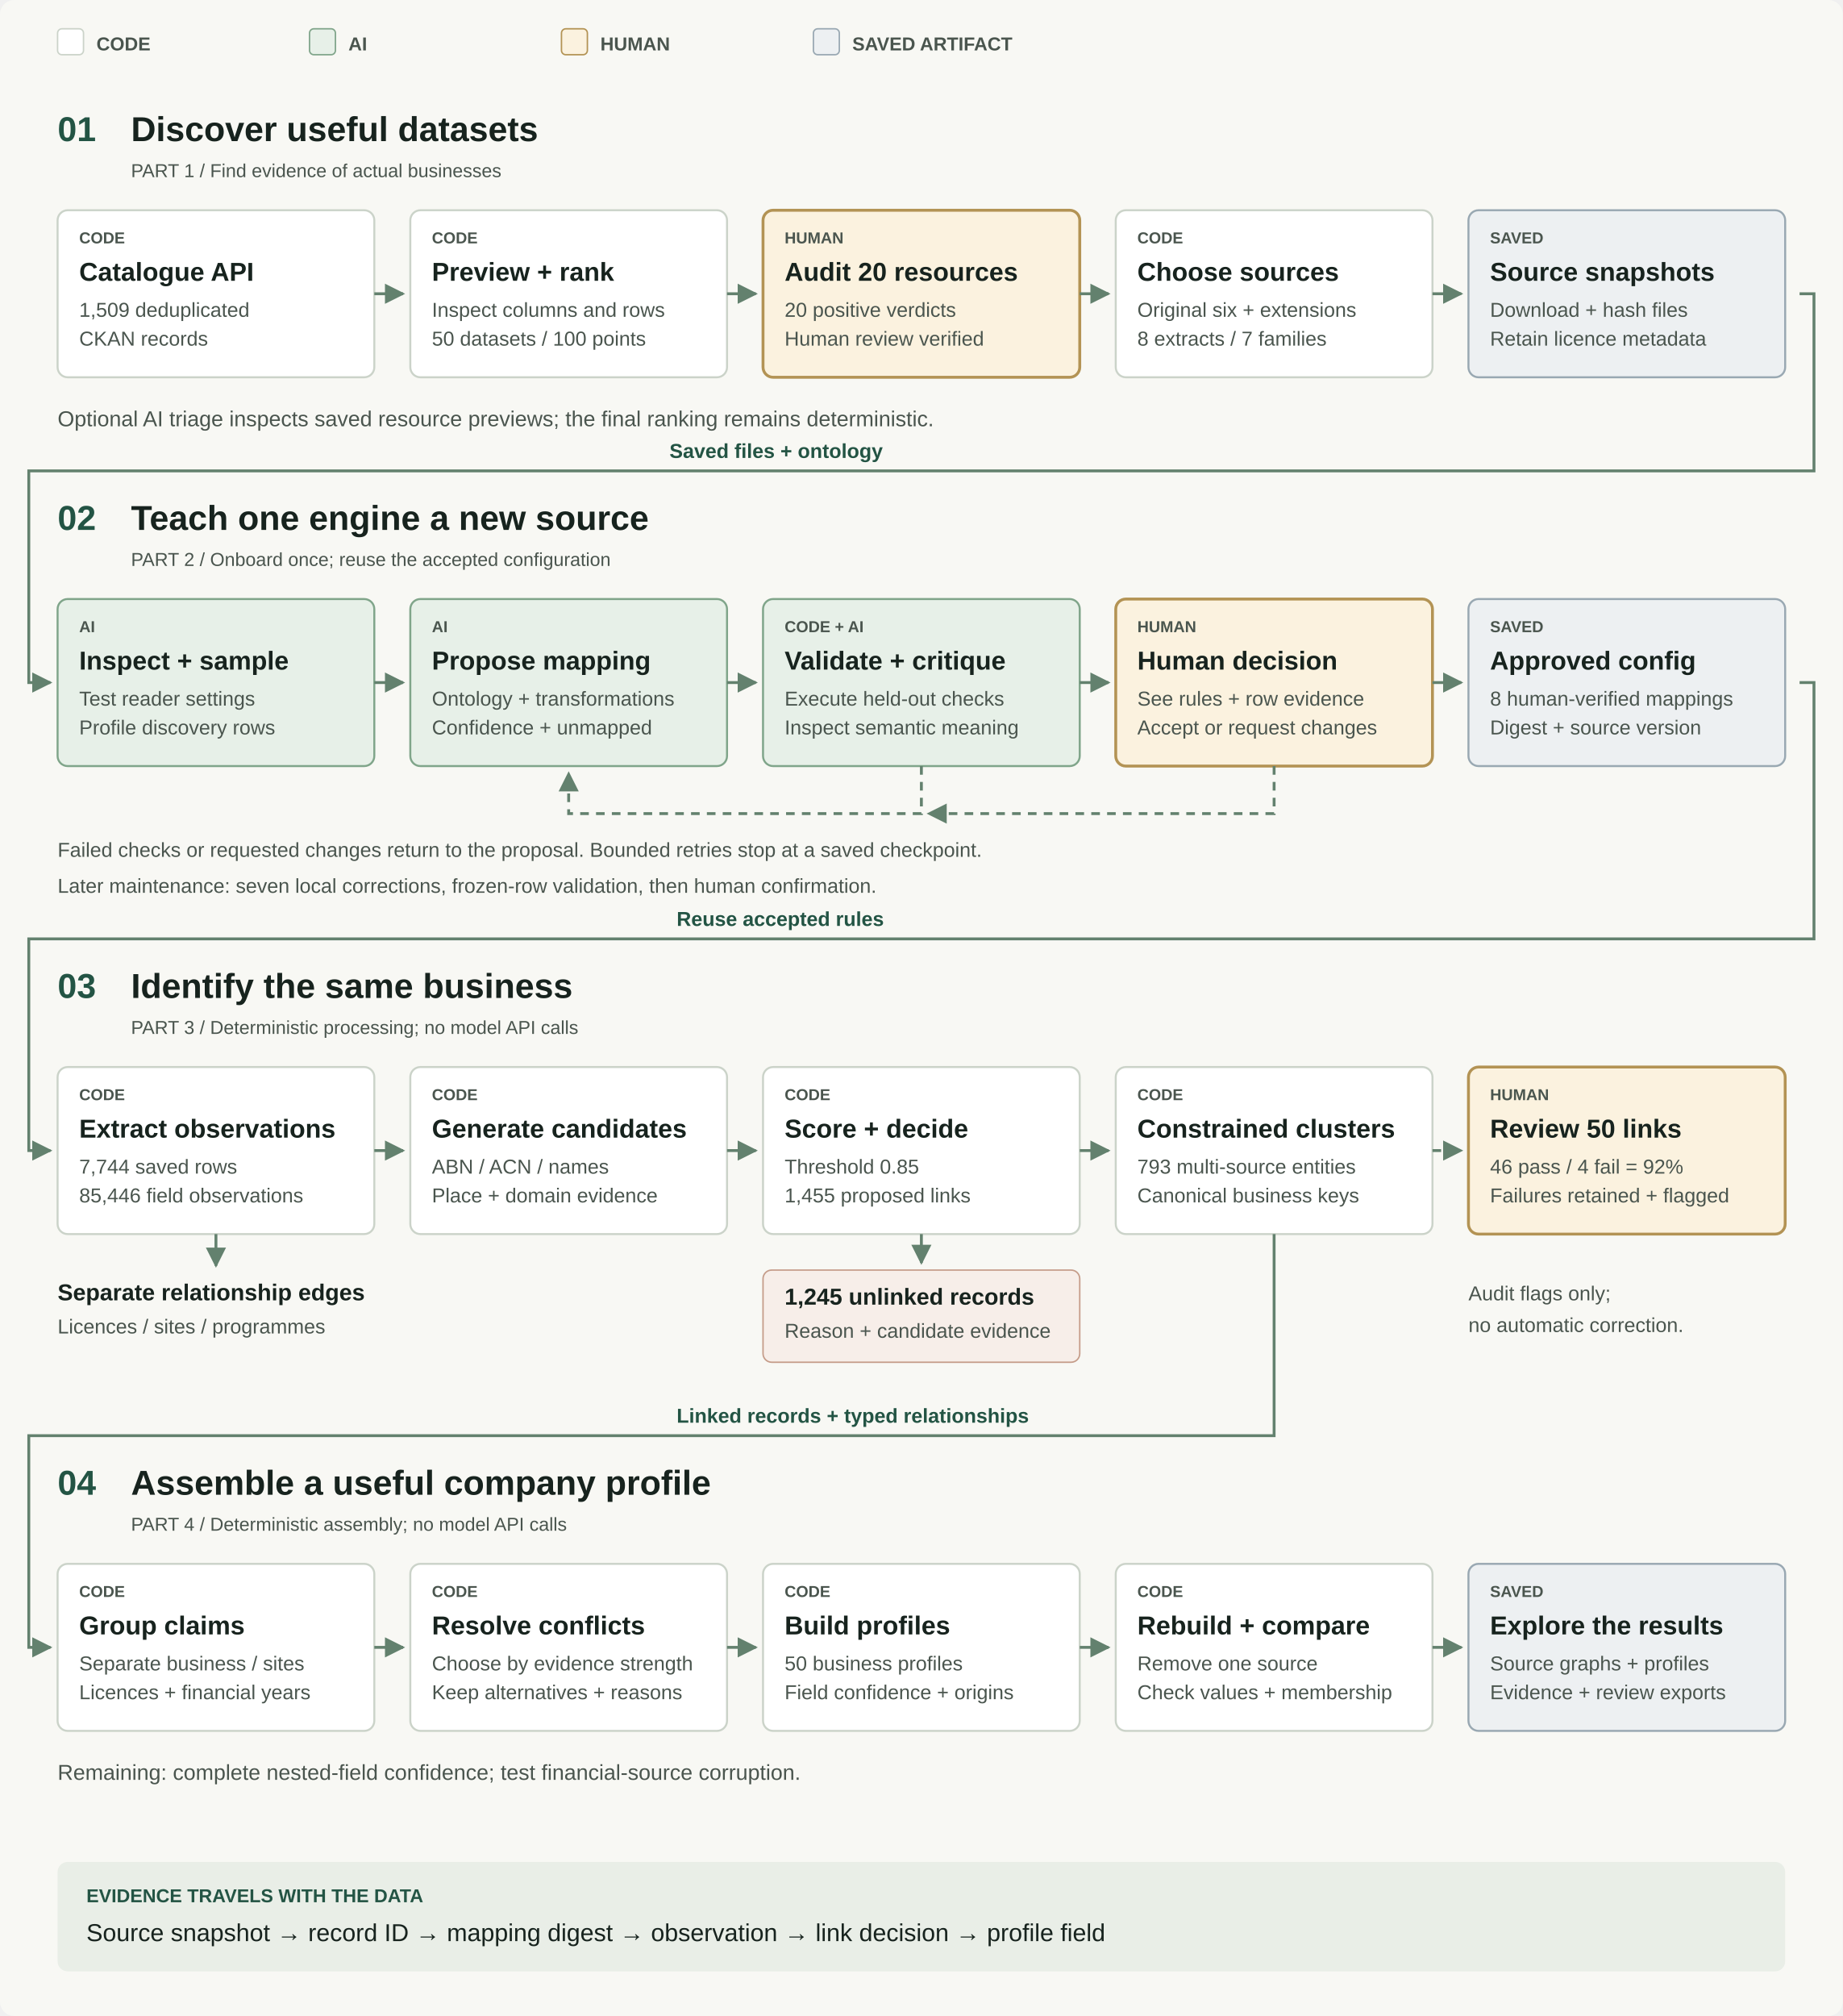
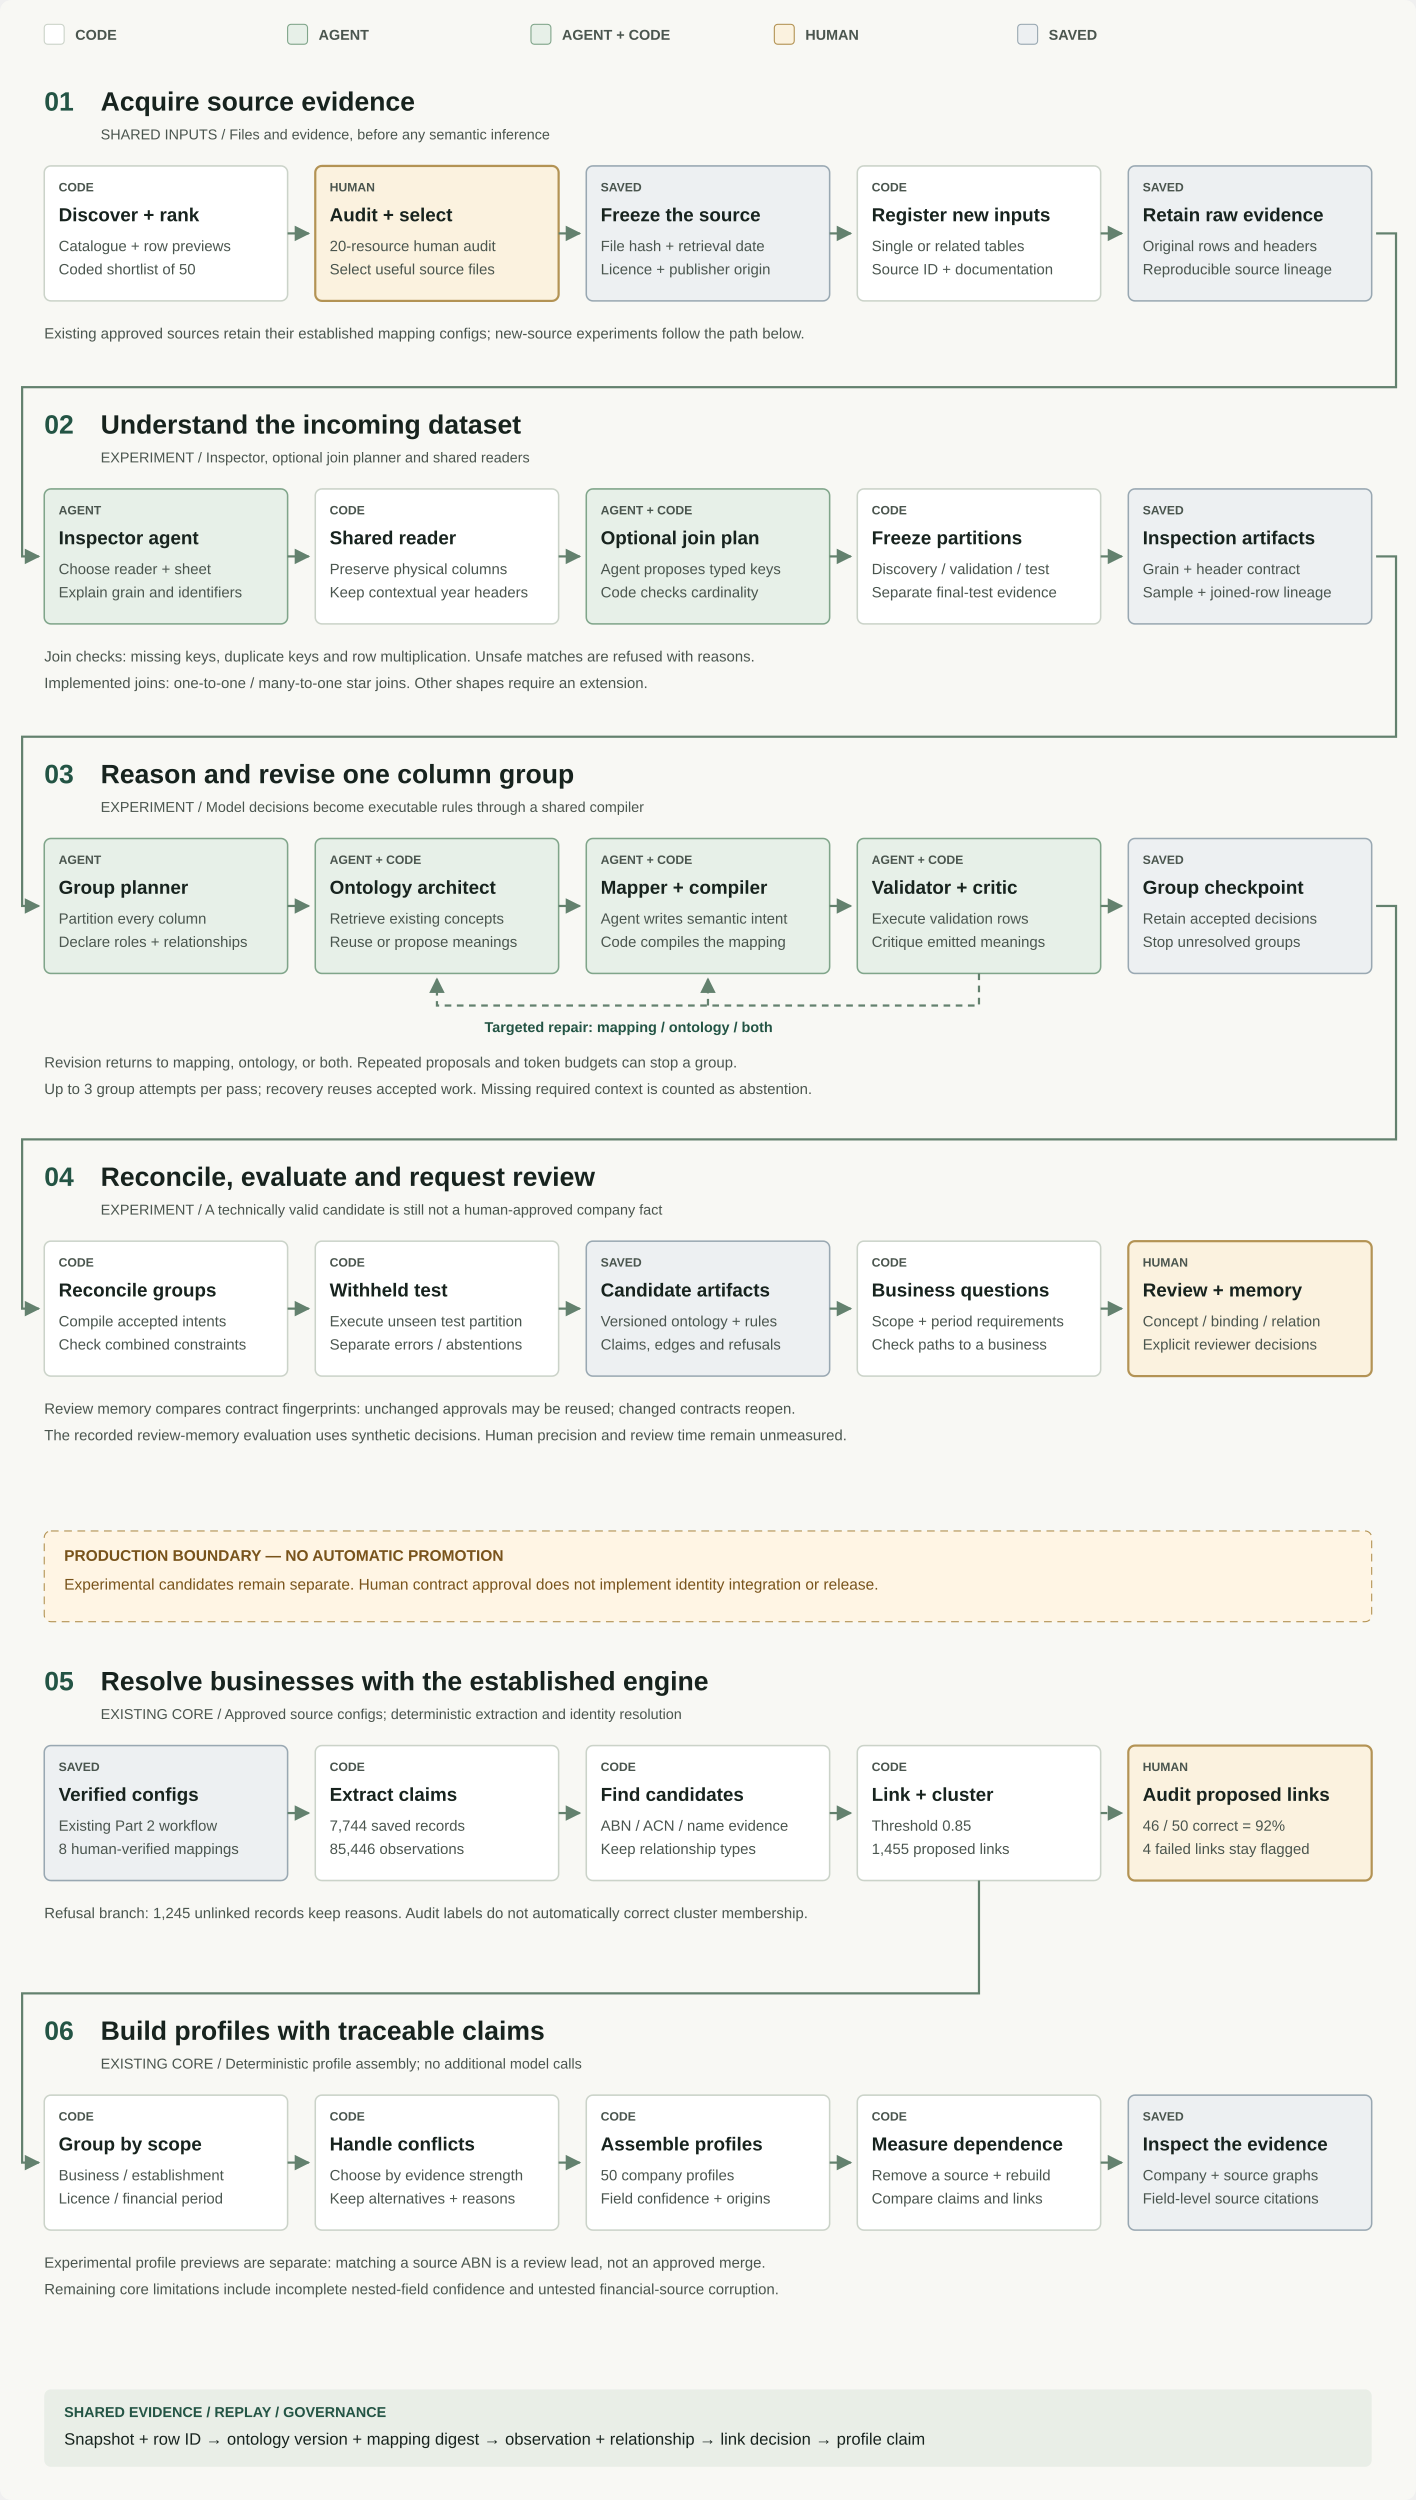
- <svg xmlns="http://www.w3.org/2000/svg" viewBox="0 0 1280 1400" role="img" aria-labelledby="arch-title arch-desc" font-family="Arial, sans-serif">
+ <svg xmlns="http://www.w3.org/2000/svg" viewBox="0 0 1280 2260" role="img" aria-labelledby="arch-title arch-desc" font-family="Arial, sans-serif">
  <defs>
-     <marker id="arrow" viewBox="0 0 10 10" refX="9" refY="5" markerWidth="7" markerHeight="7" orient="auto-start-reverse">
+     <marker id="architecture-arrow" viewBox="0 0 10 10" refX="9" refY="5" markerWidth="7" markerHeight="7" orient="auto">
      <path d="M 0 0 L 10 5 L 0 10 z" fill="#63816e" />
    </marker>
  </defs>
-   <rect width="1280" height="1400" rx="10" fill="#f8f8f4" />
-   <rect x="40" y="20" width="18" height="18" rx="3" fill="#ffffff" stroke="#cbd3c9" />
-   <text x="67" y="35" font-size="13" font-weight="600" fill="#4a554e">CODE</text>
-   <rect x="215" y="20" width="18" height="18" rx="3" fill="#e7f0e8" stroke="#80a58a" />
-   <text x="242" y="35" font-size="13" font-weight="600" fill="#4a554e">AI</text>
-   <rect x="390" y="20" width="18" height="18" rx="3" fill="#fbf2df" stroke="#b39354" />
-   <text x="417" y="35" font-size="13" font-weight="600" fill="#4a554e">HUMAN</text>
-   <rect x="565" y="20" width="18" height="18" rx="3" fill="#edf0f2" stroke="#99a8b2" />
-   <text x="592" y="35" font-size="13" font-weight="600" fill="#4a554e">SAVED ARTIFACT</text>
-   <text x="40" y="98" font-size="24" font-weight="700" fill="#235444">01</text>
-   <text x="91" y="98" font-size="24" font-weight="700" fill="#17231e">Discover useful datasets</text>
-   <text x="91" y="123" font-size="13" font-weight="400" fill="#4a554e">PART 1 / Find evidence of actual businesses</text>
-   <a href="/?part=discovery" aria-label="Catalogue API">
-     <g>
-       <rect x="40" y="146" width="220" height="116" rx="7" fill="#ffffff" stroke="#cbd3c9" stroke-width="1.4" />
-       <text x="55" y="169" font-size="11" font-weight="700" fill="#4a554e">CODE</text>
-       <text x="55" y="195" font-size="18" font-weight="700" fill="#17231e">Catalogue API</text>
-       <text x="55" y="220" font-size="14" font-weight="400" fill="#4a554e">1,509 deduplicated</text>
-       <text x="55" y="240" font-size="14" font-weight="400" fill="#4a554e">CKAN records</text>
-     </g>
-   </a>
-   <path d="M 260 204 H 280" fill="none" stroke="#63816e" stroke-width="2" marker-end="url(#arrow)" />
-   <a href="/?part=discovery" aria-label="Preview + rank">
-     <g>
-       <rect x="285" y="146" width="220" height="116" rx="7" fill="#ffffff" stroke="#cbd3c9" stroke-width="1.4" />
-       <text x="300" y="169" font-size="11" font-weight="700" fill="#4a554e">CODE</text>
-       <text x="300" y="195" font-size="18" font-weight="700" fill="#17231e">Preview + rank</text>
-       <text x="300" y="220" font-size="14" font-weight="400" fill="#4a554e">Inspect columns and rows</text>
-       <text x="300" y="240" font-size="14" font-weight="400" fill="#4a554e">50 datasets / 100 points</text>
-     </g>
-   </a>
-   <path d="M 505 204 H 525" fill="none" stroke="#63816e" stroke-width="2" marker-end="url(#arrow)" />
-   <a href="/?part=discovery" aria-label="Audit 20 resources">
-     <g>
-       <rect x="530" y="146" width="220" height="116" rx="7" fill="#fbf2df" stroke="#b39354" stroke-width="2" />
-       <text x="545" y="169" font-size="11" font-weight="700" fill="#4a554e">HUMAN</text>
-       <text x="545" y="195" font-size="18" font-weight="700" fill="#17231e">Audit 20 resources</text>
-       <text x="545" y="220" font-size="14" font-weight="400" fill="#4a554e">20 positive verdicts</text>
-       <text x="545" y="240" font-size="14" font-weight="400" fill="#4a554e">Human review verified</text>
-     </g>
-   </a>
-   <path d="M 750 204 H 770" fill="none" stroke="#63816e" stroke-width="2" marker-end="url(#arrow)" />
-   <a href="/?part=discovery" aria-label="Choose sources">
-     <g>
-       <rect x="775" y="146" width="220" height="116" rx="7" fill="#ffffff" stroke="#cbd3c9" stroke-width="1.4" />
-       <text x="790" y="169" font-size="11" font-weight="700" fill="#4a554e">CODE</text>
-       <text x="790" y="195" font-size="18" font-weight="700" fill="#17231e">Choose sources</text>
-       <text x="790" y="220" font-size="14" font-weight="400" fill="#4a554e">Original six + extensions</text>
-       <text x="790" y="240" font-size="14" font-weight="400" fill="#4a554e">8 extracts / 7 families</text>
-     </g>
-   </a>
-   <path d="M 995 204 H 1015" fill="none" stroke="#63816e" stroke-width="2" marker-end="url(#arrow)" />
-   <a href="/?part=discovery" aria-label="Source snapshots">
-     <g>
-       <rect x="1020" y="146" width="220" height="116" rx="7" fill="#edf0f2" stroke="#99a8b2" stroke-width="1.4" />
-       <text x="1035" y="169" font-size="11" font-weight="700" fill="#4a554e">SAVED</text>
-       <text x="1035" y="195" font-size="18" font-weight="700" fill="#17231e">Source snapshots</text>
-       <text x="1035" y="220" font-size="14" font-weight="400" fill="#4a554e">Download + hash files</text>
-       <text x="1035" y="240" font-size="14" font-weight="400" fill="#4a554e">Retain licence metadata</text>
-     </g>
-   </a>
-   <text x="40" y="296" font-size="15" font-weight="400" fill="#4a554e">Optional AI triage inspects saved resource previews; the final ranking remains deterministic.</text>
-   <path d="M 1250 204 H 1260 V 327 H 20 V 474 H 35" fill="none" stroke="#63816e" stroke-width="2" marker-end="url(#arrow)" />
-   <text x="465" y="318" font-size="14" font-weight="600" fill="#235444">Saved files + ontology</text>
-   <text x="40" y="368" font-size="24" font-weight="700" fill="#235444">02</text>
-   <text x="91" y="368" font-size="24" font-weight="700" fill="#17231e">Teach one engine a new source</text>
-   <text x="91" y="393" font-size="13" font-weight="400" fill="#4a554e">PART 2 / Onboard once; reuse the accepted configuration</text>
-   <a href="/?part=mapping" aria-label="Inspect + sample">
-     <g>
-       <rect x="40" y="416" width="220" height="116" rx="7" fill="#e7f0e8" stroke="#80a58a" stroke-width="1.4" />
-       <text x="55" y="439" font-size="11" font-weight="700" fill="#4a554e">AI</text>
-       <text x="55" y="465" font-size="18" font-weight="700" fill="#17231e">Inspect + sample</text>
-       <text x="55" y="490" font-size="14" font-weight="400" fill="#4a554e">Test reader settings</text>
-       <text x="55" y="510" font-size="14" font-weight="400" fill="#4a554e">Profile discovery rows</text>
-     </g>
-   </a>
-   <path d="M 260 474 H 280" fill="none" stroke="#63816e" stroke-width="2" marker-end="url(#arrow)" />
-   <a href="/?part=mapping" aria-label="Propose mapping">
-     <g>
-       <rect x="285" y="416" width="220" height="116" rx="7" fill="#e7f0e8" stroke="#80a58a" stroke-width="1.4" />
-       <text x="300" y="439" font-size="11" font-weight="700" fill="#4a554e">AI</text>
-       <text x="300" y="465" font-size="18" font-weight="700" fill="#17231e">Propose mapping</text>
-       <text x="300" y="490" font-size="14" font-weight="400" fill="#4a554e">Ontology + transformations</text>
-       <text x="300" y="510" font-size="14" font-weight="400" fill="#4a554e">Confidence + unmapped</text>
-     </g>
-   </a>
-   <path d="M 505 474 H 525" fill="none" stroke="#63816e" stroke-width="2" marker-end="url(#arrow)" />
-   <a href="/?part=mapping" aria-label="Validate + critique">
-     <g>
-       <rect x="530" y="416" width="220" height="116" rx="7" fill="#e7f0e8" stroke="#80a58a" stroke-width="1.4" />
-       <text x="545" y="439" font-size="11" font-weight="700" fill="#4a554e">CODE + AI</text>
-       <text x="545" y="465" font-size="18" font-weight="700" fill="#17231e">Validate + critique</text>
-       <text x="545" y="490" font-size="14" font-weight="400" fill="#4a554e">Execute held-out checks</text>
-       <text x="545" y="510" font-size="14" font-weight="400" fill="#4a554e">Inspect semantic meaning</text>
-     </g>
-   </a>
-   <path d="M 750 474 H 770" fill="none" stroke="#63816e" stroke-width="2" marker-end="url(#arrow)" />
-   <a href="/?part=mapping" aria-label="Human decision">
-     <g>
-       <rect x="775" y="416" width="220" height="116" rx="7" fill="#fbf2df" stroke="#b39354" stroke-width="2" />
-       <text x="790" y="439" font-size="11" font-weight="700" fill="#4a554e">HUMAN</text>
-       <text x="790" y="465" font-size="18" font-weight="700" fill="#17231e">Human decision</text>
-       <text x="790" y="490" font-size="14" font-weight="400" fill="#4a554e">See rules + row evidence</text>
-       <text x="790" y="510" font-size="14" font-weight="400" fill="#4a554e">Accept or request changes</text>
-     </g>
-   </a>
-   <path d="M 995 474 H 1015" fill="none" stroke="#63816e" stroke-width="2" marker-end="url(#arrow)" />
-   <a href="/?part=mapping" aria-label="Approved config">
-     <g>
-       <rect x="1020" y="416" width="220" height="116" rx="7" fill="#edf0f2" stroke="#99a8b2" stroke-width="1.4" />
-       <text x="1035" y="439" font-size="11" font-weight="700" fill="#4a554e">SAVED</text>
-       <text x="1035" y="465" font-size="18" font-weight="700" fill="#17231e">Approved config</text>
-       <text x="1035" y="490" font-size="14" font-weight="400" fill="#4a554e">8 human-verified mappings</text>
-       <text x="1035" y="510" font-size="14" font-weight="400" fill="#4a554e">Digest + source version</text>
-     </g>
-   </a>
-   <path d="M 640 532 V 565 H 395 V 537" fill="none" stroke="#63816e" stroke-width="2" stroke-dasharray="6 5" marker-end="url(#arrow)" />
-   <path d="M 885 532 V 565 H 645" fill="none" stroke="#63816e" stroke-width="2" stroke-dasharray="6 5" marker-end="url(#arrow)" />
-   <text x="40" y="595" font-size="14" font-weight="400" fill="#4a554e">Failed checks or requested changes return to the proposal. Bounded retries stop at a saved checkpoint.</text>
-   <text x="40" y="620" font-size="14" font-weight="400" fill="#4a554e">Later maintenance: seven local corrections, frozen-row validation, then human confirmation.</text>
-   <path d="M 1250 474 H 1260 V 652 H 20 V 799 H 35" fill="none" stroke="#63816e" stroke-width="2" marker-end="url(#arrow)" />
-   <text x="470" y="643" font-size="14" font-weight="600" fill="#235444">Reuse accepted rules</text>
-   <text x="40" y="693" font-size="24" font-weight="700" fill="#235444">03</text>
-   <text x="91" y="693" font-size="24" font-weight="700" fill="#17231e">Identify the same business</text>
-   <text x="91" y="718" font-size="13" font-weight="400" fill="#4a554e">PART 3 / Deterministic processing; no model API calls</text>
-   <a href="/?part=identity" aria-label="Extract observations">
-     <g>
-       <rect x="40" y="741" width="220" height="116" rx="7" fill="#ffffff" stroke="#cbd3c9" stroke-width="1.4" />
-       <text x="55" y="764" font-size="11" font-weight="700" fill="#4a554e">CODE</text>
-       <text x="55" y="790" font-size="18" font-weight="700" fill="#17231e">Extract observations</text>
-       <text x="55" y="815" font-size="14" font-weight="400" fill="#4a554e">7,744 saved rows</text>
-       <text x="55" y="835" font-size="14" font-weight="400" fill="#4a554e">85,446 field observations</text>
-     </g>
-   </a>
-   <path d="M 260 799 H 280" fill="none" stroke="#63816e" stroke-width="2" marker-end="url(#arrow)" />
-   <a href="/?part=identity" aria-label="Generate candidates">
-     <g>
-       <rect x="285" y="741" width="220" height="116" rx="7" fill="#ffffff" stroke="#cbd3c9" stroke-width="1.4" />
-       <text x="300" y="764" font-size="11" font-weight="700" fill="#4a554e">CODE</text>
-       <text x="300" y="790" font-size="18" font-weight="700" fill="#17231e">Generate candidates</text>
-       <text x="300" y="815" font-size="14" font-weight="400" fill="#4a554e">ABN / ACN / names</text>
-       <text x="300" y="835" font-size="14" font-weight="400" fill="#4a554e">Place + domain evidence</text>
-     </g>
-   </a>
-   <path d="M 505 799 H 525" fill="none" stroke="#63816e" stroke-width="2" marker-end="url(#arrow)" />
-   <a href="/?part=identity" aria-label="Score + decide">
-     <g>
-       <rect x="530" y="741" width="220" height="116" rx="7" fill="#ffffff" stroke="#cbd3c9" stroke-width="1.4" />
-       <text x="545" y="764" font-size="11" font-weight="700" fill="#4a554e">CODE</text>
-       <text x="545" y="790" font-size="18" font-weight="700" fill="#17231e">Score + decide</text>
-       <text x="545" y="815" font-size="14" font-weight="400" fill="#4a554e">Threshold 0.85</text>
-       <text x="545" y="835" font-size="14" font-weight="400" fill="#4a554e">1,455 proposed links</text>
-     </g>
-   </a>
-   <path d="M 750 799 H 770" fill="none" stroke="#63816e" stroke-width="2" marker-end="url(#arrow)" />
-   <a href="/?part=identity" aria-label="Constrained clusters">
-     <g>
-       <rect x="775" y="741" width="220" height="116" rx="7" fill="#ffffff" stroke="#cbd3c9" stroke-width="1.4" />
-       <text x="790" y="764" font-size="11" font-weight="700" fill="#4a554e">CODE</text>
-       <text x="790" y="790" font-size="18" font-weight="700" fill="#17231e">Constrained clusters</text>
-       <text x="790" y="815" font-size="14" font-weight="400" fill="#4a554e">793 multi-source entities</text>
-       <text x="790" y="835" font-size="14" font-weight="400" fill="#4a554e">Canonical business keys</text>
-     </g>
-   </a>
-   <path d="M 995 799 H 1015" fill="none" stroke="#63816e" stroke-width="2" stroke-dasharray="6 5" marker-end="url(#arrow)" />
-   <a href="/?part=identity" aria-label="Review 50 links">
-     <g>
-       <rect x="1020" y="741" width="220" height="116" rx="7" fill="#fbf2df" stroke="#b39354" stroke-width="2" />
-       <text x="1035" y="764" font-size="11" font-weight="700" fill="#4a554e">HUMAN</text>
-       <text x="1035" y="790" font-size="18" font-weight="700" fill="#17231e">Review 50 links</text>
-       <text x="1035" y="815" font-size="14" font-weight="400" fill="#4a554e">46 pass / 4 fail = 92%</text>
-       <text x="1035" y="835" font-size="14" font-weight="400" fill="#4a554e">Failures retained + flagged</text>
-     </g>
-   </a>
-   <path d="M 640 857 V 877" fill="none" stroke="#63816e" stroke-width="2" marker-end="url(#arrow)" />
-   <rect x="530" y="882" width="220" height="64" rx="6" fill="#f7eee9" stroke="#c59c89" />
-   <text x="545" y="906" font-size="16" font-weight="700" fill="#17231e">1,245 unlinked records</text>
-   <text x="545" y="929" font-size="14" font-weight="400" fill="#4a554e">Reason + candidate evidence</text>
-   <text x="40" y="903" font-size="16" font-weight="700" fill="#17231e">Separate relationship edges</text>
-   <text x="40" y="926" font-size="14" font-weight="400" fill="#4a554e">Licences / sites / programmes</text>
-   <path d="M 150 857 V 879" fill="none" stroke="#63816e" stroke-width="2" marker-end="url(#arrow)" />
-   <text x="1020" y="903" font-size="14" font-weight="400" fill="#4a554e">Audit flags only;</text>
-   <text x="1020" y="925" font-size="14" font-weight="400" fill="#4a554e">no automatic correction.</text>
-   <path d="M 885 857 V 997 H 20 V 1144 H 35" fill="none" stroke="#63816e" stroke-width="2" marker-end="url(#arrow)" />
-   <text x="470" y="988" font-size="14" font-weight="600" fill="#235444">Linked records + typed relationships</text>
-   <text x="40" y="1038" font-size="24" font-weight="700" fill="#235444">04</text>
-   <text x="91" y="1038" font-size="24" font-weight="700" fill="#17231e">Assemble a useful company profile</text>
-   <text x="91" y="1063" font-size="13" font-weight="400" fill="#4a554e">PART 4 / Deterministic assembly; no model API calls</text>
-   <a href="/?part=profiles" aria-label="Group claims">
-     <g>
-       <rect x="40" y="1086" width="220" height="116" rx="7" fill="#ffffff" stroke="#cbd3c9" stroke-width="1.4" />
-       <text x="55" y="1109" font-size="11" font-weight="700" fill="#4a554e">CODE</text>
-       <text x="55" y="1135" font-size="18" font-weight="700" fill="#17231e">Group claims</text>
-       <text x="55" y="1160" font-size="14" font-weight="400" fill="#4a554e">Separate business / sites</text>
-       <text x="55" y="1180" font-size="14" font-weight="400" fill="#4a554e">Licences + financial years</text>
-     </g>
-   </a>
-   <path d="M 260 1144 H 280" fill="none" stroke="#63816e" stroke-width="2" marker-end="url(#arrow)" />
-   <a href="/?part=profiles" aria-label="Resolve conflicts">
-     <g>
-       <rect x="285" y="1086" width="220" height="116" rx="7" fill="#ffffff" stroke="#cbd3c9" stroke-width="1.4" />
-       <text x="300" y="1109" font-size="11" font-weight="700" fill="#4a554e">CODE</text>
-       <text x="300" y="1135" font-size="18" font-weight="700" fill="#17231e">Resolve conflicts</text>
-       <text x="300" y="1160" font-size="14" font-weight="400" fill="#4a554e">Choose by evidence strength</text>
-       <text x="300" y="1180" font-size="14" font-weight="400" fill="#4a554e">Keep alternatives + reasons</text>
-     </g>
-   </a>
-   <path d="M 505 1144 H 525" fill="none" stroke="#63816e" stroke-width="2" marker-end="url(#arrow)" />
-   <a href="/?part=profiles" aria-label="Build profiles">
-     <g>
-       <rect x="530" y="1086" width="220" height="116" rx="7" fill="#ffffff" stroke="#cbd3c9" stroke-width="1.4" />
-       <text x="545" y="1109" font-size="11" font-weight="700" fill="#4a554e">CODE</text>
-       <text x="545" y="1135" font-size="18" font-weight="700" fill="#17231e">Build profiles</text>
-       <text x="545" y="1160" font-size="14" font-weight="400" fill="#4a554e">50 business profiles</text>
-       <text x="545" y="1180" font-size="14" font-weight="400" fill="#4a554e">Field confidence + origins</text>
-     </g>
-   </a>
-   <path d="M 750 1144 H 770" fill="none" stroke="#63816e" stroke-width="2" marker-end="url(#arrow)" />
-   <a href="/?part=profiles" aria-label="Rebuild + compare">
-     <g>
-       <rect x="775" y="1086" width="220" height="116" rx="7" fill="#ffffff" stroke="#cbd3c9" stroke-width="1.4" />
-       <text x="790" y="1109" font-size="11" font-weight="700" fill="#4a554e">CODE</text>
-       <text x="790" y="1135" font-size="18" font-weight="700" fill="#17231e">Rebuild + compare</text>
-       <text x="790" y="1160" font-size="14" font-weight="400" fill="#4a554e">Remove one source</text>
-       <text x="790" y="1180" font-size="14" font-weight="400" fill="#4a554e">Check values + membership</text>
-     </g>
-   </a>
-   <path d="M 995 1144 H 1015" fill="none" stroke="#63816e" stroke-width="2" marker-end="url(#arrow)" />
-   <a href="/?part=profiles" aria-label="Explore the results">
-     <g>
-       <rect x="1020" y="1086" width="220" height="116" rx="7" fill="#edf0f2" stroke="#99a8b2" stroke-width="1.4" />
-       <text x="1035" y="1109" font-size="11" font-weight="700" fill="#4a554e">SAVED</text>
-       <text x="1035" y="1135" font-size="18" font-weight="700" fill="#17231e">Explore the results</text>
-       <text x="1035" y="1160" font-size="14" font-weight="400" fill="#4a554e">Source graphs + profiles</text>
-       <text x="1035" y="1180" font-size="14" font-weight="400" fill="#4a554e">Evidence + review exports</text>
-     </g>
-   </a>
-   <text x="40" y="1236" font-size="15" font-weight="400" fill="#4a554e">Remaining: complete nested-field confidence; test financial-source corruption.</text>
-   <rect x="40" y="1293" width="1200" height="76" rx="7" fill="#e9eee7" />
-   <text x="60" y="1321" font-size="13" font-weight="700" fill="#235444">EVIDENCE TRAVELS WITH THE DATA</text>
-   <text x="60" y="1348" font-size="17" font-weight="400" fill="#17231e">Source snapshot  →  record ID  →  mapping digest  →  observation  →  link decision  →  profile field</text>
+   <rect width="1280" height="2260" rx="10" fill="#f8f8f4" />
+   <rect x="40" y="22" width="18" height="18" rx="3" fill="#ffffff" stroke="#cbd3c9" />
+   <text x="68" y="36" font-size="13" font-weight="600" fill="#4a554e">CODE</text>
+   <rect x="260" y="22" width="18" height="18" rx="3" fill="#e7f0e8" stroke="#80a58a" />
+   <text x="288" y="36" font-size="13" font-weight="600" fill="#4a554e">AGENT</text>
+   <rect x="480" y="22" width="18" height="18" rx="3" fill="#e7f0e8" stroke="#80a58a" />
+   <text x="508" y="36" font-size="13" font-weight="600" fill="#4a554e">AGENT + CODE</text>
+   <rect x="700" y="22" width="18" height="18" rx="3" fill="#fbf2df" stroke="#b39354" />
+   <text x="728" y="36" font-size="13" font-weight="600" fill="#4a554e">HUMAN</text>
+   <rect x="920" y="22" width="18" height="18" rx="3" fill="#edf0f2" stroke="#99a8b2" />
+   <text x="948" y="36" font-size="13" font-weight="600" fill="#4a554e">SAVED</text>
+   <text x="40" y="100" font-size="24" font-weight="700" fill="#235444">01</text>
+   <text x="91" y="100" font-size="24" font-weight="700" fill="#17231e">Acquire source evidence</text>
+   <text x="91" y="126" font-size="13" font-weight="400" fill="#4a554e">SHARED INPUTS / Files and evidence, before any semantic inference</text>
+   <a href="/?part=discovery" aria-label="Discover + rank">
+     <g>
+       <rect x="40" y="150" width="220" height="122" rx="6" fill="#ffffff" stroke="#cbd3c9" stroke-width="1.4" />
+       <text x="53" y="173" font-size="11" font-weight="700" fill="#4a554e">CODE</text>
+       <text x="53" y="200" font-size="17" font-weight="700" fill="#17231e">Discover + rank</text>
+       <text x="53" y="227" font-size="13.5" font-weight="400" fill="#4a554e">Catalogue + row previews</text>
+       <text x="53" y="248" font-size="13.5" font-weight="400" fill="#4a554e">Coded shortlist of 50</text>
+     </g>
+   </a>
+   <path d="M 260 211 H 279" fill="none" stroke="#63816e" stroke-width="2" marker-end="url(#architecture-arrow)" />
+   <a href="/?part=discovery" aria-label="Audit + select">
+     <g>
+       <rect x="285" y="150" width="220" height="122" rx="6" fill="#fbf2df" stroke="#b39354" stroke-width="2" />
+       <text x="298" y="173" font-size="11" font-weight="700" fill="#4a554e">HUMAN</text>
+       <text x="298" y="200" font-size="17" font-weight="700" fill="#17231e">Audit + select</text>
+       <text x="298" y="227" font-size="13.5" font-weight="400" fill="#4a554e">20-resource human audit</text>
+       <text x="298" y="248" font-size="13.5" font-weight="400" fill="#4a554e">Select useful source files</text>
+     </g>
+   </a>
+   <path d="M 505 211 H 524" fill="none" stroke="#63816e" stroke-width="2" marker-end="url(#architecture-arrow)" />
+   <a href="/?part=onboarding&amp;stage=1" aria-label="Freeze the source">
+     <g>
+       <rect x="530" y="150" width="220" height="122" rx="6" fill="#edf0f2" stroke="#99a8b2" stroke-width="1.4" />
+       <text x="543" y="173" font-size="11" font-weight="700" fill="#4a554e">SAVED</text>
+       <text x="543" y="200" font-size="17" font-weight="700" fill="#17231e">Freeze the source</text>
+       <text x="543" y="227" font-size="13.5" font-weight="400" fill="#4a554e">File hash + retrieval date</text>
+       <text x="543" y="248" font-size="13.5" font-weight="400" fill="#4a554e">Licence + publisher origin</text>
+     </g>
+   </a>
+   <path d="M 750 211 H 769" fill="none" stroke="#63816e" stroke-width="2" marker-end="url(#architecture-arrow)" />
+   <a href="/?part=onboarding&amp;stage=1" aria-label="Register new inputs">
+     <g>
+       <rect x="775" y="150" width="220" height="122" rx="6" fill="#ffffff" stroke="#cbd3c9" stroke-width="1.4" />
+       <text x="788" y="173" font-size="11" font-weight="700" fill="#4a554e">CODE</text>
+       <text x="788" y="200" font-size="17" font-weight="700" fill="#17231e">Register new inputs</text>
+       <text x="788" y="227" font-size="13.5" font-weight="400" fill="#4a554e">Single or related tables</text>
+       <text x="788" y="248" font-size="13.5" font-weight="400" fill="#4a554e">Source ID + documentation</text>
+     </g>
+   </a>
+   <path d="M 995 211 H 1014" fill="none" stroke="#63816e" stroke-width="2" marker-end="url(#architecture-arrow)" />
+   <a href="/?part=onboarding&amp;stage=1" aria-label="Retain raw evidence">
+     <g>
+       <rect x="1020" y="150" width="220" height="122" rx="6" fill="#edf0f2" stroke="#99a8b2" stroke-width="1.4" />
+       <text x="1033" y="173" font-size="11" font-weight="700" fill="#4a554e">SAVED</text>
+       <text x="1033" y="200" font-size="17" font-weight="700" fill="#17231e">Retain raw evidence</text>
+       <text x="1033" y="227" font-size="13.5" font-weight="400" fill="#4a554e">Original rows and headers</text>
+       <text x="1033" y="248" font-size="13.5" font-weight="400" fill="#4a554e">Reproducible source lineage</text>
+     </g>
+   </a>
+   <text x="40" y="306" font-size="13.5" font-weight="400" fill="#4a554e">Existing approved sources retain their established mapping configs; new-source experiments follow the path below.</text>
+   <path d="M 1244 211 H 1262 V 350 H 20 V 503 H 35" fill="none" stroke="#63816e" stroke-width="2" marker-end="url(#architecture-arrow)" />
+   <text x="40" y="392" font-size="24" font-weight="700" fill="#235444">02</text>
+   <text x="91" y="392" font-size="24" font-weight="700" fill="#17231e">Understand the incoming dataset</text>
+   <text x="91" y="418" font-size="13" font-weight="400" fill="#4a554e">EXPERIMENT / Inspector, optional join planner and shared readers</text>
+   <a href="/?part=onboarding&amp;stage=2" aria-label="Inspector agent">
+     <g>
+       <rect x="40" y="442" width="220" height="122" rx="6" fill="#e7f0e8" stroke="#80a58a" stroke-width="1.4" />
+       <text x="53" y="465" font-size="11" font-weight="700" fill="#4a554e">AGENT</text>
+       <text x="53" y="492" font-size="17" font-weight="700" fill="#17231e">Inspector agent</text>
+       <text x="53" y="519" font-size="13.5" font-weight="400" fill="#4a554e">Choose reader + sheet</text>
+       <text x="53" y="540" font-size="13.5" font-weight="400" fill="#4a554e">Explain grain and identifiers</text>
+     </g>
+   </a>
+   <path d="M 260 503 H 279" fill="none" stroke="#63816e" stroke-width="2" marker-end="url(#architecture-arrow)" />
+   <a href="/?part=onboarding&amp;stage=2" aria-label="Shared reader">
+     <g>
+       <rect x="285" y="442" width="220" height="122" rx="6" fill="#ffffff" stroke="#cbd3c9" stroke-width="1.4" />
+       <text x="298" y="465" font-size="11" font-weight="700" fill="#4a554e">CODE</text>
+       <text x="298" y="492" font-size="17" font-weight="700" fill="#17231e">Shared reader</text>
+       <text x="298" y="519" font-size="13.5" font-weight="400" fill="#4a554e">Preserve physical columns</text>
+       <text x="298" y="540" font-size="13.5" font-weight="400" fill="#4a554e">Keep contextual year headers</text>
+     </g>
+   </a>
+   <path d="M 505 503 H 524" fill="none" stroke="#63816e" stroke-width="2" marker-end="url(#architecture-arrow)" />
+   <a href="/?part=onboarding&amp;stage=2" aria-label="Optional join plan">
+     <g>
+       <rect x="530" y="442" width="220" height="122" rx="6" fill="#e7f0e8" stroke="#80a58a" stroke-width="1.4" />
+       <text x="543" y="465" font-size="11" font-weight="700" fill="#4a554e">AGENT + CODE</text>
+       <text x="543" y="492" font-size="17" font-weight="700" fill="#17231e">Optional join plan</text>
+       <text x="543" y="519" font-size="13.5" font-weight="400" fill="#4a554e">Agent proposes typed keys</text>
+       <text x="543" y="540" font-size="13.5" font-weight="400" fill="#4a554e">Code checks cardinality</text>
+     </g>
+   </a>
+   <path d="M 750 503 H 769" fill="none" stroke="#63816e" stroke-width="2" marker-end="url(#architecture-arrow)" />
+   <a href="/?part=onboarding&amp;stage=2" aria-label="Freeze partitions">
+     <g>
+       <rect x="775" y="442" width="220" height="122" rx="6" fill="#ffffff" stroke="#cbd3c9" stroke-width="1.4" />
+       <text x="788" y="465" font-size="11" font-weight="700" fill="#4a554e">CODE</text>
+       <text x="788" y="492" font-size="17" font-weight="700" fill="#17231e">Freeze partitions</text>
+       <text x="788" y="519" font-size="13.5" font-weight="400" fill="#4a554e">Discovery / validation / test</text>
+       <text x="788" y="540" font-size="13.5" font-weight="400" fill="#4a554e">Separate final-test evidence</text>
+     </g>
+   </a>
+   <path d="M 995 503 H 1014" fill="none" stroke="#63816e" stroke-width="2" marker-end="url(#architecture-arrow)" />
+   <a href="/?part=onboarding&amp;stage=2" aria-label="Inspection artifacts">
+     <g>
+       <rect x="1020" y="442" width="220" height="122" rx="6" fill="#edf0f2" stroke="#99a8b2" stroke-width="1.4" />
+       <text x="1033" y="465" font-size="11" font-weight="700" fill="#4a554e">SAVED</text>
+       <text x="1033" y="492" font-size="17" font-weight="700" fill="#17231e">Inspection artifacts</text>
+       <text x="1033" y="519" font-size="13.5" font-weight="400" fill="#4a554e">Grain + header contract</text>
+       <text x="1033" y="540" font-size="13.5" font-weight="400" fill="#4a554e">Sample + joined-row lineage</text>
+     </g>
+   </a>
+   <text x="40" y="598" font-size="13.5" font-weight="400" fill="#4a554e">Join checks: missing keys, duplicate keys and row multiplication. Unsafe matches are refused with reasons.</text>
+   <text x="40" y="622" font-size="13.5" font-weight="400" fill="#4a554e">Implemented joins: one-to-one / many-to-one star joins. Other shapes require an extension.</text>
+   <path d="M 1244 503 H 1262 V 666 H 20 V 819 H 35" fill="none" stroke="#63816e" stroke-width="2" marker-end="url(#architecture-arrow)" />
+   <text x="40" y="708" font-size="24" font-weight="700" fill="#235444">03</text>
+   <text x="91" y="708" font-size="24" font-weight="700" fill="#17231e">Reason and revise one column group</text>
+   <text x="91" y="734" font-size="13" font-weight="400" fill="#4a554e">EXPERIMENT / Model decisions become executable rules through a shared compiler</text>
+   <a href="/?part=onboarding&amp;stage=3" aria-label="Group planner">
+     <g>
+       <rect x="40" y="758" width="220" height="122" rx="6" fill="#e7f0e8" stroke="#80a58a" stroke-width="1.4" />
+       <text x="53" y="781" font-size="11" font-weight="700" fill="#4a554e">AGENT</text>
+       <text x="53" y="808" font-size="17" font-weight="700" fill="#17231e">Group planner</text>
+       <text x="53" y="835" font-size="13.5" font-weight="400" fill="#4a554e">Partition every column</text>
+       <text x="53" y="856" font-size="13.5" font-weight="400" fill="#4a554e">Declare roles + relationships</text>
+     </g>
+   </a>
+   <path d="M 260 819 H 279" fill="none" stroke="#63816e" stroke-width="2" marker-end="url(#architecture-arrow)" />
+   <a href="/?part=onboarding&amp;stage=4" aria-label="Ontology architect">
+     <g>
+       <rect x="285" y="758" width="220" height="122" rx="6" fill="#e7f0e8" stroke="#80a58a" stroke-width="1.4" />
+       <text x="298" y="781" font-size="11" font-weight="700" fill="#4a554e">AGENT + CODE</text>
+       <text x="298" y="808" font-size="17" font-weight="700" fill="#17231e">Ontology architect</text>
+       <text x="298" y="835" font-size="13.5" font-weight="400" fill="#4a554e">Retrieve existing concepts</text>
+       <text x="298" y="856" font-size="13.5" font-weight="400" fill="#4a554e">Reuse or propose meanings</text>
+     </g>
+   </a>
+   <path d="M 505 819 H 524" fill="none" stroke="#63816e" stroke-width="2" marker-end="url(#architecture-arrow)" />
+   <a href="/?part=onboarding&amp;stage=5" aria-label="Mapper + compiler">
+     <g>
+       <rect x="530" y="758" width="220" height="122" rx="6" fill="#e7f0e8" stroke="#80a58a" stroke-width="1.4" />
+       <text x="543" y="781" font-size="11" font-weight="700" fill="#4a554e">AGENT + CODE</text>
+       <text x="543" y="808" font-size="17" font-weight="700" fill="#17231e">Mapper + compiler</text>
+       <text x="543" y="835" font-size="13.5" font-weight="400" fill="#4a554e">Agent writes semantic intent</text>
+       <text x="543" y="856" font-size="13.5" font-weight="400" fill="#4a554e">Code compiles the mapping</text>
+     </g>
+   </a>
+   <path d="M 750 819 H 769" fill="none" stroke="#63816e" stroke-width="2" marker-end="url(#architecture-arrow)" />
+   <a href="/?part=onboarding&amp;stage=5" aria-label="Validator + critic">
+     <g>
+       <rect x="775" y="758" width="220" height="122" rx="6" fill="#e7f0e8" stroke="#80a58a" stroke-width="1.4" />
+       <text x="788" y="781" font-size="11" font-weight="700" fill="#4a554e">AGENT + CODE</text>
+       <text x="788" y="808" font-size="17" font-weight="700" fill="#17231e">Validator + critic</text>
+       <text x="788" y="835" font-size="13.5" font-weight="400" fill="#4a554e">Execute validation rows</text>
+       <text x="788" y="856" font-size="13.5" font-weight="400" fill="#4a554e">Critique emitted meanings</text>
+     </g>
+   </a>
+   <path d="M 995 819 H 1014" fill="none" stroke="#63816e" stroke-width="2" marker-end="url(#architecture-arrow)" />
+   <a href="/?part=onboarding&amp;stage=5" aria-label="Group checkpoint">
+     <g>
+       <rect x="1020" y="758" width="220" height="122" rx="6" fill="#edf0f2" stroke="#99a8b2" stroke-width="1.4" />
+       <text x="1033" y="781" font-size="11" font-weight="700" fill="#4a554e">SAVED</text>
+       <text x="1033" y="808" font-size="17" font-weight="700" fill="#17231e">Group checkpoint</text>
+       <text x="1033" y="835" font-size="13.5" font-weight="400" fill="#4a554e">Retain accepted decisions</text>
+       <text x="1033" y="856" font-size="13.5" font-weight="400" fill="#4a554e">Stop unresolved groups</text>
+     </g>
+   </a>
+   <path d="M 885 880 V 909 H 395 V 885" fill="none" stroke="#63816e" stroke-width="2" stroke-dasharray="6 5" marker-end="url(#architecture-arrow)" />
+   <path d="M 640 909 V 885" fill="none" stroke="#63816e" stroke-width="2" stroke-dasharray="6 5" marker-end="url(#architecture-arrow)" />
+   <text x="438" y="933" font-size="13" font-weight="600" fill="#235444">Targeted repair: mapping / ontology / both</text>
+   <text x="40" y="965" font-size="13.5" font-weight="400" fill="#4a554e">Revision returns to mapping, ontology, or both. Repeated proposals and token budgets can stop a group.</text>
+   <text x="40" y="989" font-size="13.5" font-weight="400" fill="#4a554e">Up to 3 group attempts per pass; recovery reuses accepted work. Missing required context is counted as abstention.</text>
+   <path d="M 1244 819 H 1262 V 1030 H 20 V 1183 H 35" fill="none" stroke="#63816e" stroke-width="2" marker-end="url(#architecture-arrow)" />
+   <text x="40" y="1072" font-size="24" font-weight="700" fill="#235444">04</text>
+   <text x="91" y="1072" font-size="24" font-weight="700" fill="#17231e">Reconcile, evaluate and request review</text>
+   <text x="91" y="1098" font-size="13" font-weight="400" fill="#4a554e">EXPERIMENT / A technically valid candidate is still not a human-approved company fact</text>
+   <a href="/?part=onboarding&amp;stage=5" aria-label="Reconcile groups">
+     <g>
+       <rect x="40" y="1122" width="220" height="122" rx="6" fill="#ffffff" stroke="#cbd3c9" stroke-width="1.4" />
+       <text x="53" y="1145" font-size="11" font-weight="700" fill="#4a554e">CODE</text>
+       <text x="53" y="1172" font-size="17" font-weight="700" fill="#17231e">Reconcile groups</text>
+       <text x="53" y="1199" font-size="13.5" font-weight="400" fill="#4a554e">Compile accepted intents</text>
+       <text x="53" y="1220" font-size="13.5" font-weight="400" fill="#4a554e">Check combined constraints</text>
+     </g>
+   </a>
+   <path d="M 260 1183 H 279" fill="none" stroke="#63816e" stroke-width="2" marker-end="url(#architecture-arrow)" />
+   <a href="/?part=onboarding&amp;stage=6" aria-label="Withheld test">
+     <g>
+       <rect x="285" y="1122" width="220" height="122" rx="6" fill="#ffffff" stroke="#cbd3c9" stroke-width="1.4" />
+       <text x="298" y="1145" font-size="11" font-weight="700" fill="#4a554e">CODE</text>
+       <text x="298" y="1172" font-size="17" font-weight="700" fill="#17231e">Withheld test</text>
+       <text x="298" y="1199" font-size="13.5" font-weight="400" fill="#4a554e">Execute unseen test partition</text>
+       <text x="298" y="1220" font-size="13.5" font-weight="400" fill="#4a554e">Separate errors / abstentions</text>
+     </g>
+   </a>
+   <path d="M 505 1183 H 524" fill="none" stroke="#63816e" stroke-width="2" marker-end="url(#architecture-arrow)" />
+   <a href="/?part=onboarding&amp;stage=6" aria-label="Candidate artifacts">
+     <g>
+       <rect x="530" y="1122" width="220" height="122" rx="6" fill="#edf0f2" stroke="#99a8b2" stroke-width="1.4" />
+       <text x="543" y="1145" font-size="11" font-weight="700" fill="#4a554e">SAVED</text>
+       <text x="543" y="1172" font-size="17" font-weight="700" fill="#17231e">Candidate artifacts</text>
+       <text x="543" y="1199" font-size="13.5" font-weight="400" fill="#4a554e">Versioned ontology + rules</text>
+       <text x="543" y="1220" font-size="13.5" font-weight="400" fill="#4a554e">Claims, edges and refusals</text>
+     </g>
+   </a>
+   <path d="M 750 1183 H 769" fill="none" stroke="#63816e" stroke-width="2" marker-end="url(#architecture-arrow)" />
+   <a href="/?part=onboarding&amp;stage=6" aria-label="Business questions">
+     <g>
+       <rect x="775" y="1122" width="220" height="122" rx="6" fill="#ffffff" stroke="#cbd3c9" stroke-width="1.4" />
+       <text x="788" y="1145" font-size="11" font-weight="700" fill="#4a554e">CODE</text>
+       <text x="788" y="1172" font-size="17" font-weight="700" fill="#17231e">Business questions</text>
+       <text x="788" y="1199" font-size="13.5" font-weight="400" fill="#4a554e">Scope + period requirements</text>
+       <text x="788" y="1220" font-size="13.5" font-weight="400" fill="#4a554e">Check paths to a business</text>
+     </g>
+   </a>
+   <path d="M 995 1183 H 1014" fill="none" stroke="#63816e" stroke-width="2" marker-end="url(#architecture-arrow)" />
+   <a href="/?part=onboarding&amp;stage=6" aria-label="Review + memory">
+     <g>
+       <rect x="1020" y="1122" width="220" height="122" rx="6" fill="#fbf2df" stroke="#b39354" stroke-width="2" />
+       <text x="1033" y="1145" font-size="11" font-weight="700" fill="#4a554e">HUMAN</text>
+       <text x="1033" y="1172" font-size="17" font-weight="700" fill="#17231e">Review + memory</text>
+       <text x="1033" y="1199" font-size="13.5" font-weight="400" fill="#4a554e">Concept / binding / relation</text>
+       <text x="1033" y="1220" font-size="13.5" font-weight="400" fill="#4a554e">Explicit reviewer decisions</text>
+     </g>
+   </a>
+   <text x="40" y="1278" font-size="13.5" font-weight="400" fill="#4a554e">Review memory compares contract fingerprints: unchanged approvals may be reused; changed contracts reopen.</text>
+   <text x="40" y="1302" font-size="13.5" font-weight="400" fill="#4a554e">The recorded review-memory evaluation uses synthetic decisions. Human precision and review time remain unmeasured.</text>
+   <text x="40" y="1528" font-size="24" font-weight="700" fill="#235444">05</text>
+   <text x="91" y="1528" font-size="24" font-weight="700" fill="#17231e">Resolve businesses with the established engine</text>
+   <text x="91" y="1554" font-size="13" font-weight="400" fill="#4a554e">EXISTING CORE / Approved source configs; deterministic extraction and identity resolution</text>
+   <a href="/?part=mapping" aria-label="Verified configs">
+     <g>
+       <rect x="40" y="1578" width="220" height="122" rx="6" fill="#edf0f2" stroke="#99a8b2" stroke-width="1.4" />
+       <text x="53" y="1601" font-size="11" font-weight="700" fill="#4a554e">SAVED</text>
+       <text x="53" y="1628" font-size="17" font-weight="700" fill="#17231e">Verified configs</text>
+       <text x="53" y="1655" font-size="13.5" font-weight="400" fill="#4a554e">Existing Part 2 workflow</text>
+       <text x="53" y="1676" font-size="13.5" font-weight="400" fill="#4a554e">8 human-verified mappings</text>
+     </g>
+   </a>
+   <path d="M 260 1639 H 279" fill="none" stroke="#63816e" stroke-width="2" marker-end="url(#architecture-arrow)" />
+   <a href="/?part=mapping" aria-label="Extract claims">
+     <g>
+       <rect x="285" y="1578" width="220" height="122" rx="6" fill="#ffffff" stroke="#cbd3c9" stroke-width="1.4" />
+       <text x="298" y="1601" font-size="11" font-weight="700" fill="#4a554e">CODE</text>
+       <text x="298" y="1628" font-size="17" font-weight="700" fill="#17231e">Extract claims</text>
+       <text x="298" y="1655" font-size="13.5" font-weight="400" fill="#4a554e">7,744 saved records</text>
+       <text x="298" y="1676" font-size="13.5" font-weight="400" fill="#4a554e">85,446 observations</text>
+     </g>
+   </a>
+   <path d="M 505 1639 H 524" fill="none" stroke="#63816e" stroke-width="2" marker-end="url(#architecture-arrow)" />
+   <a href="/?part=identity" aria-label="Find candidates">
+     <g>
+       <rect x="530" y="1578" width="220" height="122" rx="6" fill="#ffffff" stroke="#cbd3c9" stroke-width="1.4" />
+       <text x="543" y="1601" font-size="11" font-weight="700" fill="#4a554e">CODE</text>
+       <text x="543" y="1628" font-size="17" font-weight="700" fill="#17231e">Find candidates</text>
+       <text x="543" y="1655" font-size="13.5" font-weight="400" fill="#4a554e">ABN / ACN / name evidence</text>
+       <text x="543" y="1676" font-size="13.5" font-weight="400" fill="#4a554e">Keep relationship types</text>
+     </g>
+   </a>
+   <path d="M 750 1639 H 769" fill="none" stroke="#63816e" stroke-width="2" marker-end="url(#architecture-arrow)" />
+   <a href="/?part=identity" aria-label="Link + cluster">
+     <g>
+       <rect x="775" y="1578" width="220" height="122" rx="6" fill="#ffffff" stroke="#cbd3c9" stroke-width="1.4" />
+       <text x="788" y="1601" font-size="11" font-weight="700" fill="#4a554e">CODE</text>
+       <text x="788" y="1628" font-size="17" font-weight="700" fill="#17231e">Link + cluster</text>
+       <text x="788" y="1655" font-size="13.5" font-weight="400" fill="#4a554e">Threshold 0.85</text>
+       <text x="788" y="1676" font-size="13.5" font-weight="400" fill="#4a554e">1,455 proposed links</text>
+     </g>
+   </a>
+   <path d="M 995 1639 H 1014" fill="none" stroke="#63816e" stroke-width="2" stroke-dasharray="6 5" marker-end="url(#architecture-arrow)" />
+   <a href="/?part=identity" aria-label="Audit proposed links">
+     <g>
+       <rect x="1020" y="1578" width="220" height="122" rx="6" fill="#fbf2df" stroke="#b39354" stroke-width="2" />
+       <text x="1033" y="1601" font-size="11" font-weight="700" fill="#4a554e">HUMAN</text>
+       <text x="1033" y="1628" font-size="17" font-weight="700" fill="#17231e">Audit proposed links</text>
+       <text x="1033" y="1655" font-size="13.5" font-weight="400" fill="#4a554e">46 / 50 correct = 92%</text>
+       <text x="1033" y="1676" font-size="13.5" font-weight="400" fill="#4a554e">4 failed links stay flagged</text>
+     </g>
+   </a>
+   <text x="40" y="1734" font-size="13.5" font-weight="400" fill="#4a554e">Refusal branch: 1,245 unlinked records keep reasons. Audit labels do not automatically correct cluster membership.</text>
+   <path d="M 885 1700 V 1802 H 20 V 1955 H 35" fill="none" stroke="#63816e" stroke-width="2" marker-end="url(#architecture-arrow)" />
+   <text x="40" y="1844" font-size="24" font-weight="700" fill="#235444">06</text>
+   <text x="91" y="1844" font-size="24" font-weight="700" fill="#17231e">Build profiles with traceable claims</text>
+   <text x="91" y="1870" font-size="13" font-weight="400" fill="#4a554e">EXISTING CORE / Deterministic profile assembly; no additional model calls</text>
+   <a href="/?part=profiles" aria-label="Group by scope">
+     <g>
+       <rect x="40" y="1894" width="220" height="122" rx="6" fill="#ffffff" stroke="#cbd3c9" stroke-width="1.4" />
+       <text x="53" y="1917" font-size="11" font-weight="700" fill="#4a554e">CODE</text>
+       <text x="53" y="1944" font-size="17" font-weight="700" fill="#17231e">Group by scope</text>
+       <text x="53" y="1971" font-size="13.5" font-weight="400" fill="#4a554e">Business / establishment</text>
+       <text x="53" y="1992" font-size="13.5" font-weight="400" fill="#4a554e">Licence / financial period</text>
+     </g>
+   </a>
+   <path d="M 260 1955 H 279" fill="none" stroke="#63816e" stroke-width="2" marker-end="url(#architecture-arrow)" />
+   <a href="/?part=profiles" aria-label="Handle conflicts">
+     <g>
+       <rect x="285" y="1894" width="220" height="122" rx="6" fill="#ffffff" stroke="#cbd3c9" stroke-width="1.4" />
+       <text x="298" y="1917" font-size="11" font-weight="700" fill="#4a554e">CODE</text>
+       <text x="298" y="1944" font-size="17" font-weight="700" fill="#17231e">Handle conflicts</text>
+       <text x="298" y="1971" font-size="13.5" font-weight="400" fill="#4a554e">Choose by evidence strength</text>
+       <text x="298" y="1992" font-size="13.5" font-weight="400" fill="#4a554e">Keep alternatives + reasons</text>
+     </g>
+   </a>
+   <path d="M 505 1955 H 524" fill="none" stroke="#63816e" stroke-width="2" marker-end="url(#architecture-arrow)" />
+   <a href="/?part=profiles" aria-label="Assemble profiles">
+     <g>
+       <rect x="530" y="1894" width="220" height="122" rx="6" fill="#ffffff" stroke="#cbd3c9" stroke-width="1.4" />
+       <text x="543" y="1917" font-size="11" font-weight="700" fill="#4a554e">CODE</text>
+       <text x="543" y="1944" font-size="17" font-weight="700" fill="#17231e">Assemble profiles</text>
+       <text x="543" y="1971" font-size="13.5" font-weight="400" fill="#4a554e">50 company profiles</text>
+       <text x="543" y="1992" font-size="13.5" font-weight="400" fill="#4a554e">Field confidence + origins</text>
+     </g>
+   </a>
+   <path d="M 750 1955 H 769" fill="none" stroke="#63816e" stroke-width="2" marker-end="url(#architecture-arrow)" />
+   <a href="/?part=write-up" aria-label="Measure dependence">
+     <g>
+       <rect x="775" y="1894" width="220" height="122" rx="6" fill="#ffffff" stroke="#cbd3c9" stroke-width="1.4" />
+       <text x="788" y="1917" font-size="11" font-weight="700" fill="#4a554e">CODE</text>
+       <text x="788" y="1944" font-size="17" font-weight="700" fill="#17231e">Measure dependence</text>
+       <text x="788" y="1971" font-size="13.5" font-weight="400" fill="#4a554e">Remove a source + rebuild</text>
+       <text x="788" y="1992" font-size="13.5" font-weight="400" fill="#4a554e">Compare claims and links</text>
+     </g>
+   </a>
+   <path d="M 995 1955 H 1014" fill="none" stroke="#63816e" stroke-width="2" marker-end="url(#architecture-arrow)" />
+   <a href="/?part=profiles" aria-label="Inspect the evidence">
+     <g>
+       <rect x="1020" y="1894" width="220" height="122" rx="6" fill="#edf0f2" stroke="#99a8b2" stroke-width="1.4" />
+       <text x="1033" y="1917" font-size="11" font-weight="700" fill="#4a554e">SAVED</text>
+       <text x="1033" y="1944" font-size="17" font-weight="700" fill="#17231e">Inspect the evidence</text>
+       <text x="1033" y="1971" font-size="13.5" font-weight="400" fill="#4a554e">Company + source graphs</text>
+       <text x="1033" y="1992" font-size="13.5" font-weight="400" fill="#4a554e">Field-level source citations</text>
+     </g>
+   </a>
+   <text x="40" y="2050" font-size="13.5" font-weight="400" fill="#4a554e">Experimental profile previews are separate: matching a source ABN is a review lead, not an approved merge.</text>
+   <text x="40" y="2074" font-size="13.5" font-weight="400" fill="#4a554e">Remaining core limitations include incomplete nested-field confidence and untested financial-source corruption.</text>
+   <rect x="40" y="1384" width="1200" height="82" rx="6" fill="#fff5e4" stroke="#b39354" stroke-dasharray="7 5" />
+   <text x="58" y="1411" font-size="14" font-weight="700" fill="#78531b">PRODUCTION BOUNDARY — NO AUTOMATIC PROMOTION</text>
+   <text x="58" y="1437" font-size="14" font-weight="400" fill="#78531b">Experimental candidates remain separate. Human contract approval does not implement identity integration or release.</text>
+   <rect x="40" y="2160" width="1200" height="70" rx="6" fill="#e9eee7" />
+   <text x="58" y="2185" font-size="13" font-weight="700" fill="#235444">SHARED EVIDENCE / REPLAY / GOVERNANCE</text>
+   <text x="58" y="2210" font-size="15" font-weight="400" fill="#17231e">Snapshot + row ID → ontology version + mapping digest → observation + relationship → link decision → profile claim</text>
</svg>
